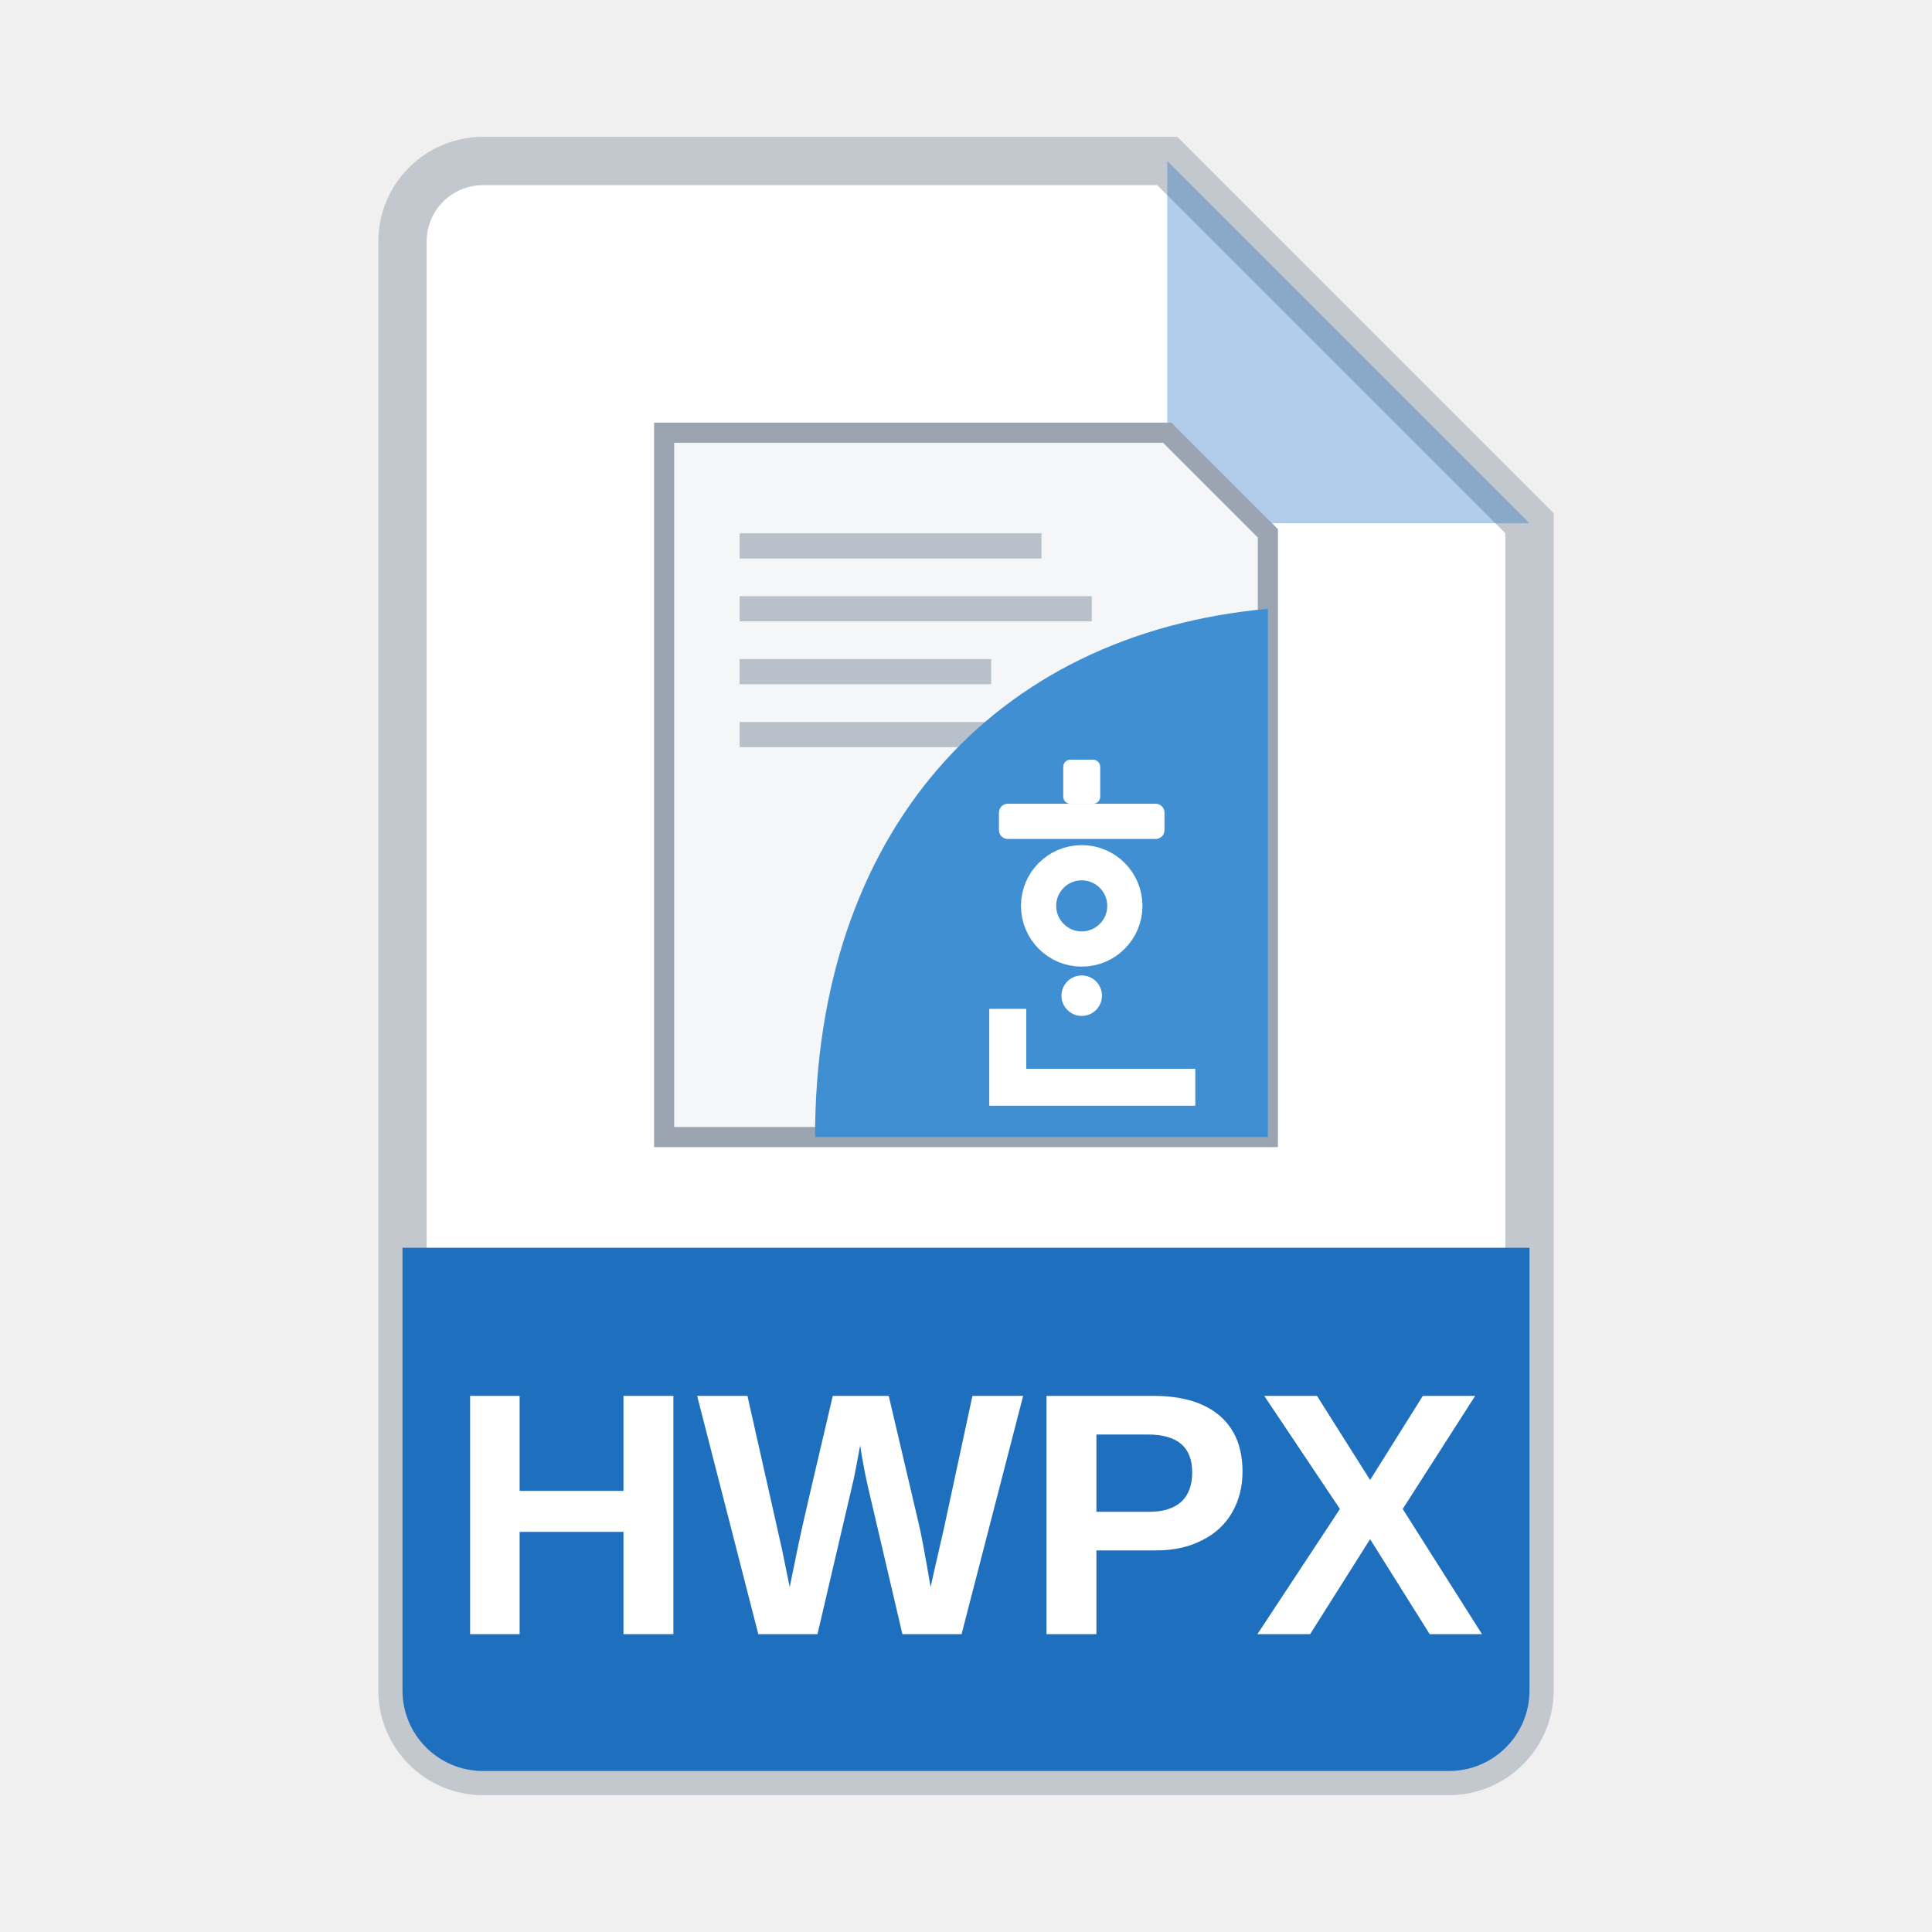
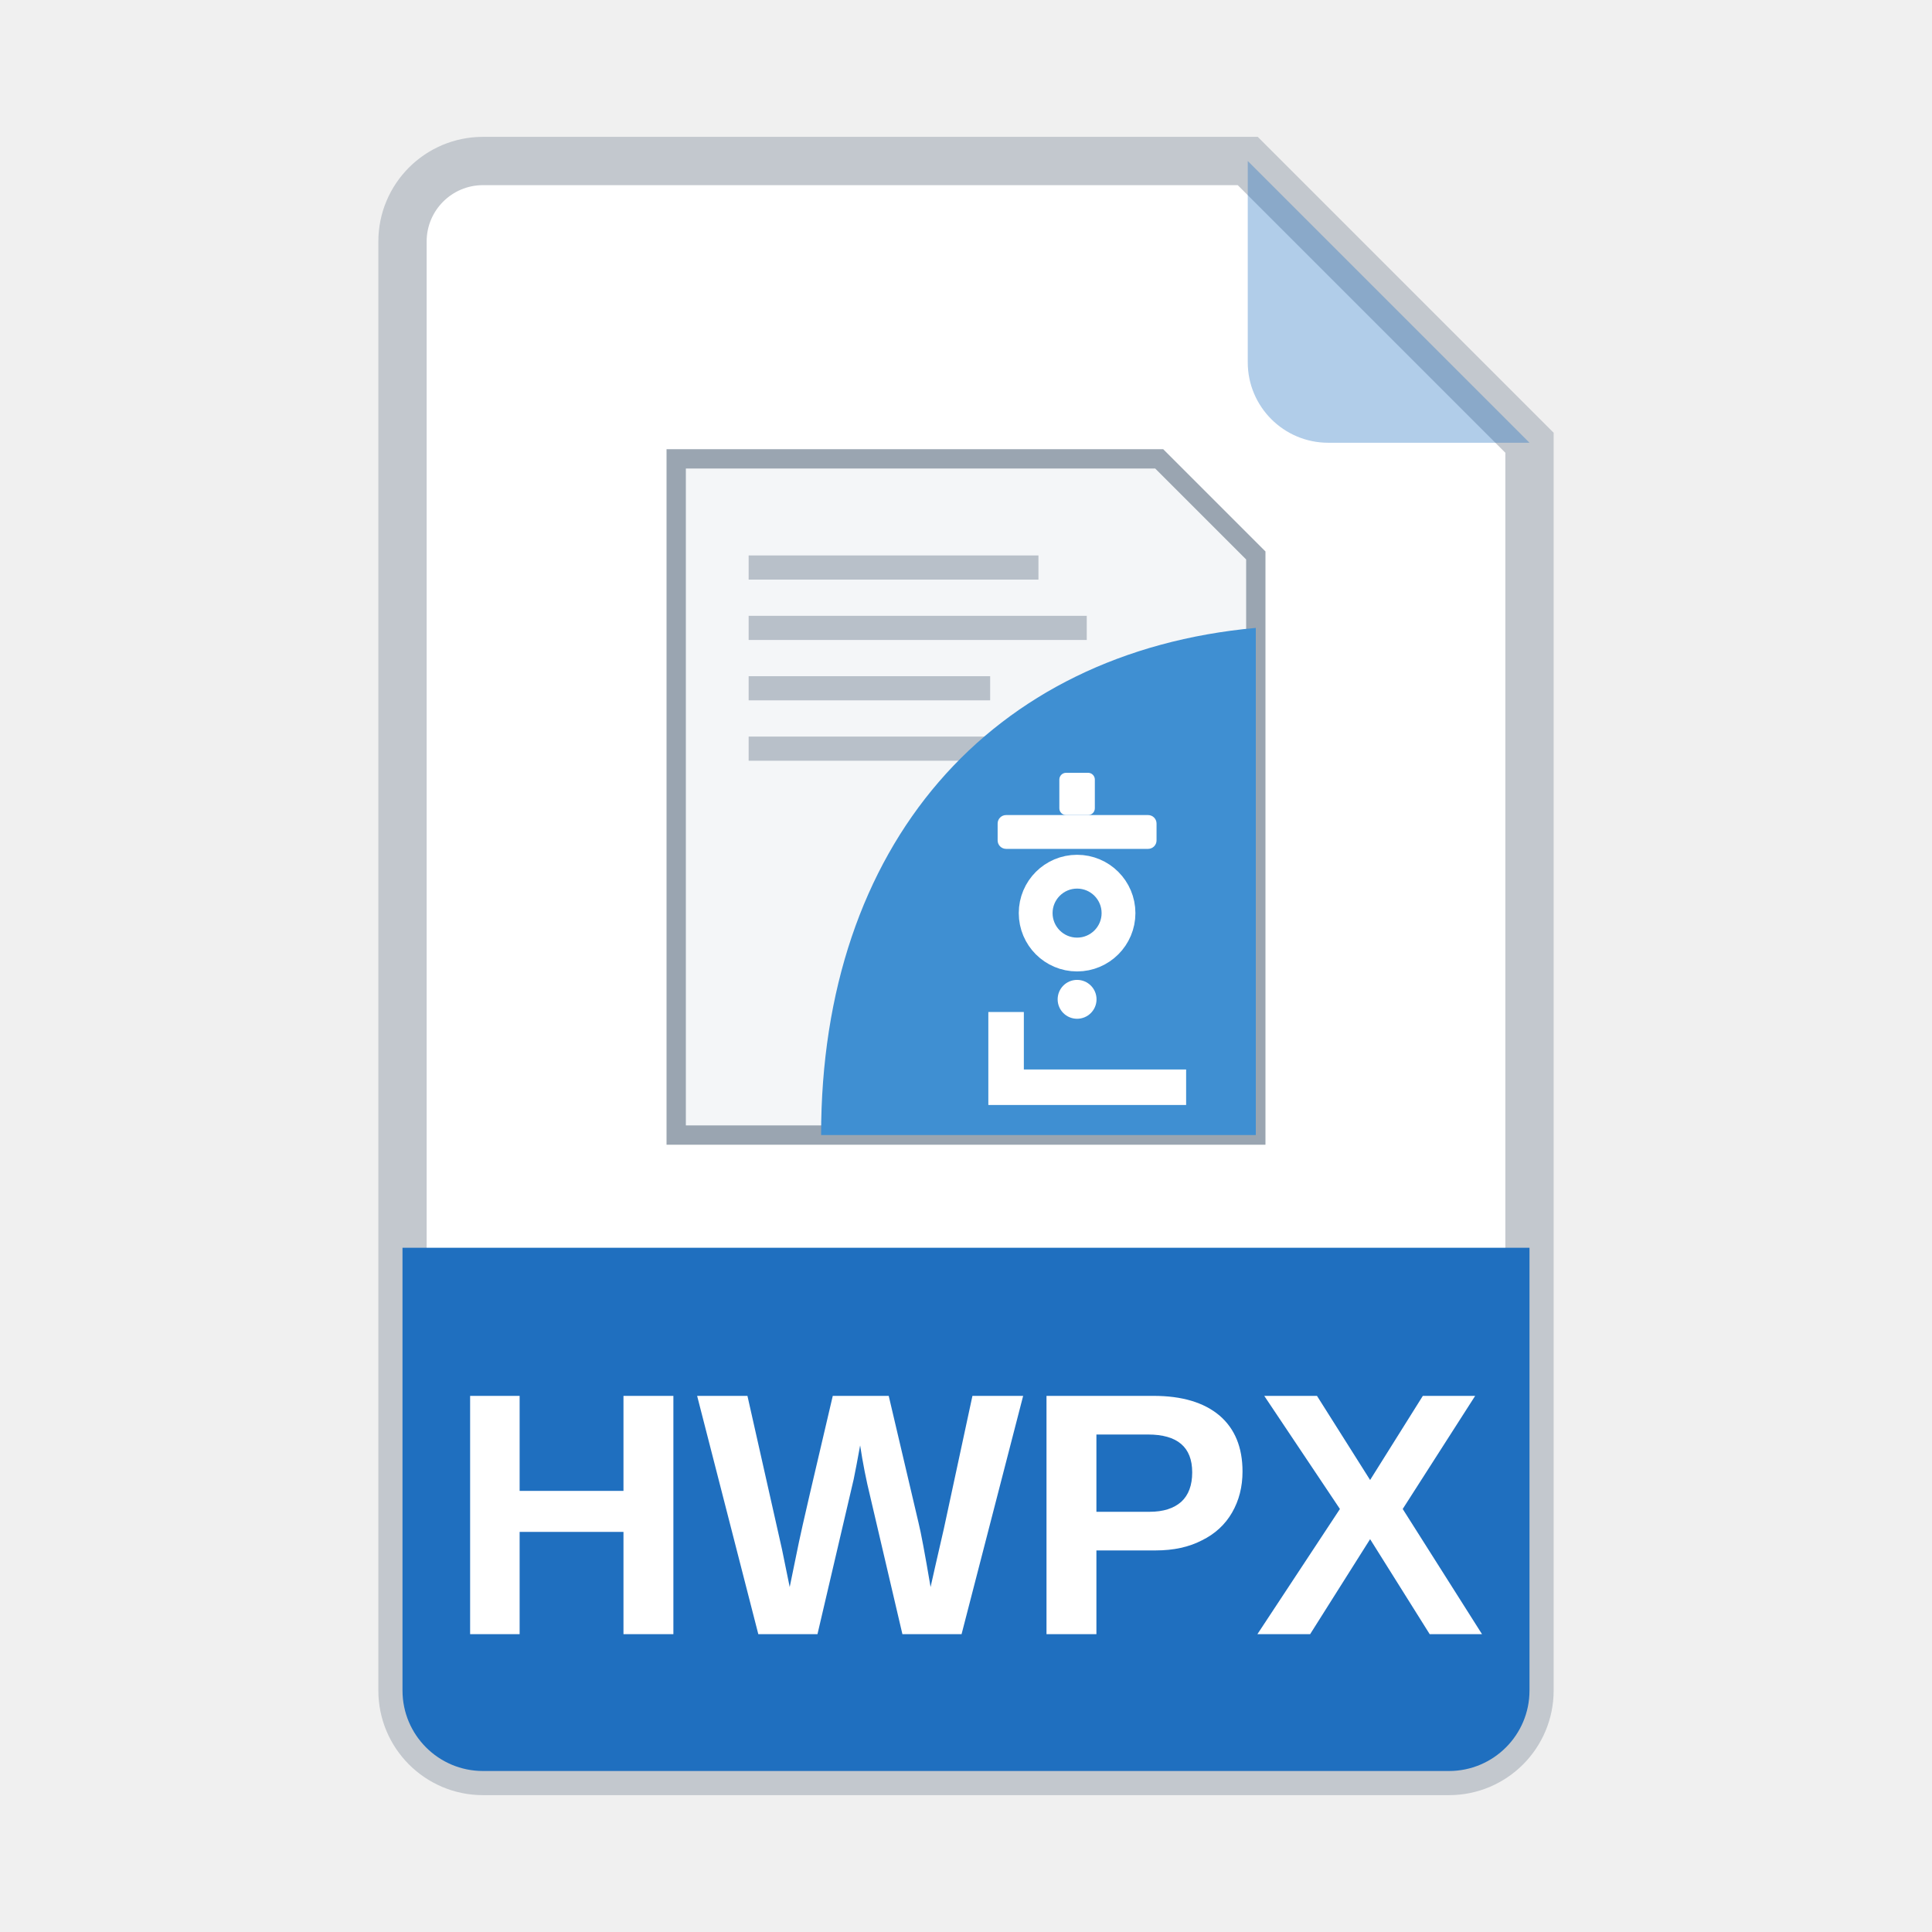
<svg xmlns="http://www.w3.org/2000/svg" width="48" height="48" viewBox="0 0 48 48">
-   <path d="M12 4h17l9 9v29a2 2 0 0 1-2 2H12a2 2 0 0 1-2-2V6a2 2 0 0 1 2-2z" fill="#fff" stroke="#c3c8ce" stroke-width="1.2" />
-   <path d="M29 4v7a2 2 0 0 0 2 2h7z" fill="#1f6fbf" opacity=".35" />
-   <svg x="14" y="9.5" width="20" height="20" viewBox="0 0 32 32">
+   <path d="M12 4h19l7 7v31a2 2 0 0 1-2 2H12a2 2 0 0 1-2-2V6a2 2 0 0 1 2-2z" fill="#fff" stroke="#c3c8ce" stroke-width="1.2" />
+   <path d="M31 4v5a2 2 0 0 0 2 2h5z" fill="#1f6fbf" opacity=".35" />
+   <svg x="14.4" y="10.2" width="19.2" height="19.2" viewBox="0 0 32 32">
    <path d="M4,2H24L28,6V30H4Z" fill="#f4f6f8" stroke="#9aa5b1" stroke-width=".8" />
    <g stroke="#b8c0c9" stroke-width="1">
      <path d="M7,6.5h12M7,9h14M7,11.5h10M7,14h13" />
    </g>
    <path d="M28,9V30H10C10,18,17,10,28,9Z" fill="#3f8fd2" />
    <g fill="#fff">
      <rect x="19.865" y="15.0" width="1.47" height="1.75" rx="0.28" />
      <rect x="17.31" y="16.75" width="6.58" height="1.4" rx="0.35" />
      <circle cx="20.6" cy="24.38" r="0.805" />
    </g>
    <circle cx="20.6" cy="20.81" r="1.715" fill="none" stroke="#fff" stroke-width="1.4" />
    <path d="M17.66,25.64v2.38h6.72" fill="none" stroke="#fff" stroke-width="1.47" stroke-linecap="square" />
  </svg>
  <path d="M10 31h28v11a2 2 0 0 1-2 2H12a2 2 0 0 1-2-2z" fill="#1f6fbf" />
  <path d="M15.49 40.6V38.06H12.91V40.6H11.68V34.68H12.91V37.04H15.49V34.68H16.73V40.6ZM23.89 40.6H22.42L21.62 37.18Q21.47 36.57 21.37 35.91Q21.27 36.46 21.21 36.75Q21.14 37.04 20.31 40.6H18.84L17.32 34.68H18.57L19.43 38.5L19.62 39.43Q19.74 38.84 19.85 38.31Q19.96 37.78 20.69 34.68H22.08L22.82 37.83Q22.91 38.19 23.12 39.43L23.23 38.94L23.45 37.98L24.16 34.68H25.42ZM30.87 36.56Q30.87 37.13 30.61 37.58Q30.35 38.03 29.86 38.27Q29.38 38.52 28.71 38.52H27.24V40.6H26V34.68H28.66Q29.72 34.68 30.3 35.17Q30.87 35.66 30.87 36.56ZM29.62 36.58Q29.62 35.64 28.52 35.64H27.24V37.56H28.56Q29.07 37.56 29.35 37.31Q29.62 37.06 29.62 36.58ZM35.52 40.6 34.04 38.24 32.55 40.6H31.24L33.29 37.49L31.41 34.68H32.72L34.04 36.77L35.35 34.68H36.65L34.85 37.49L36.82 40.6Z" fill="#fff" stroke="none" />
</svg>
